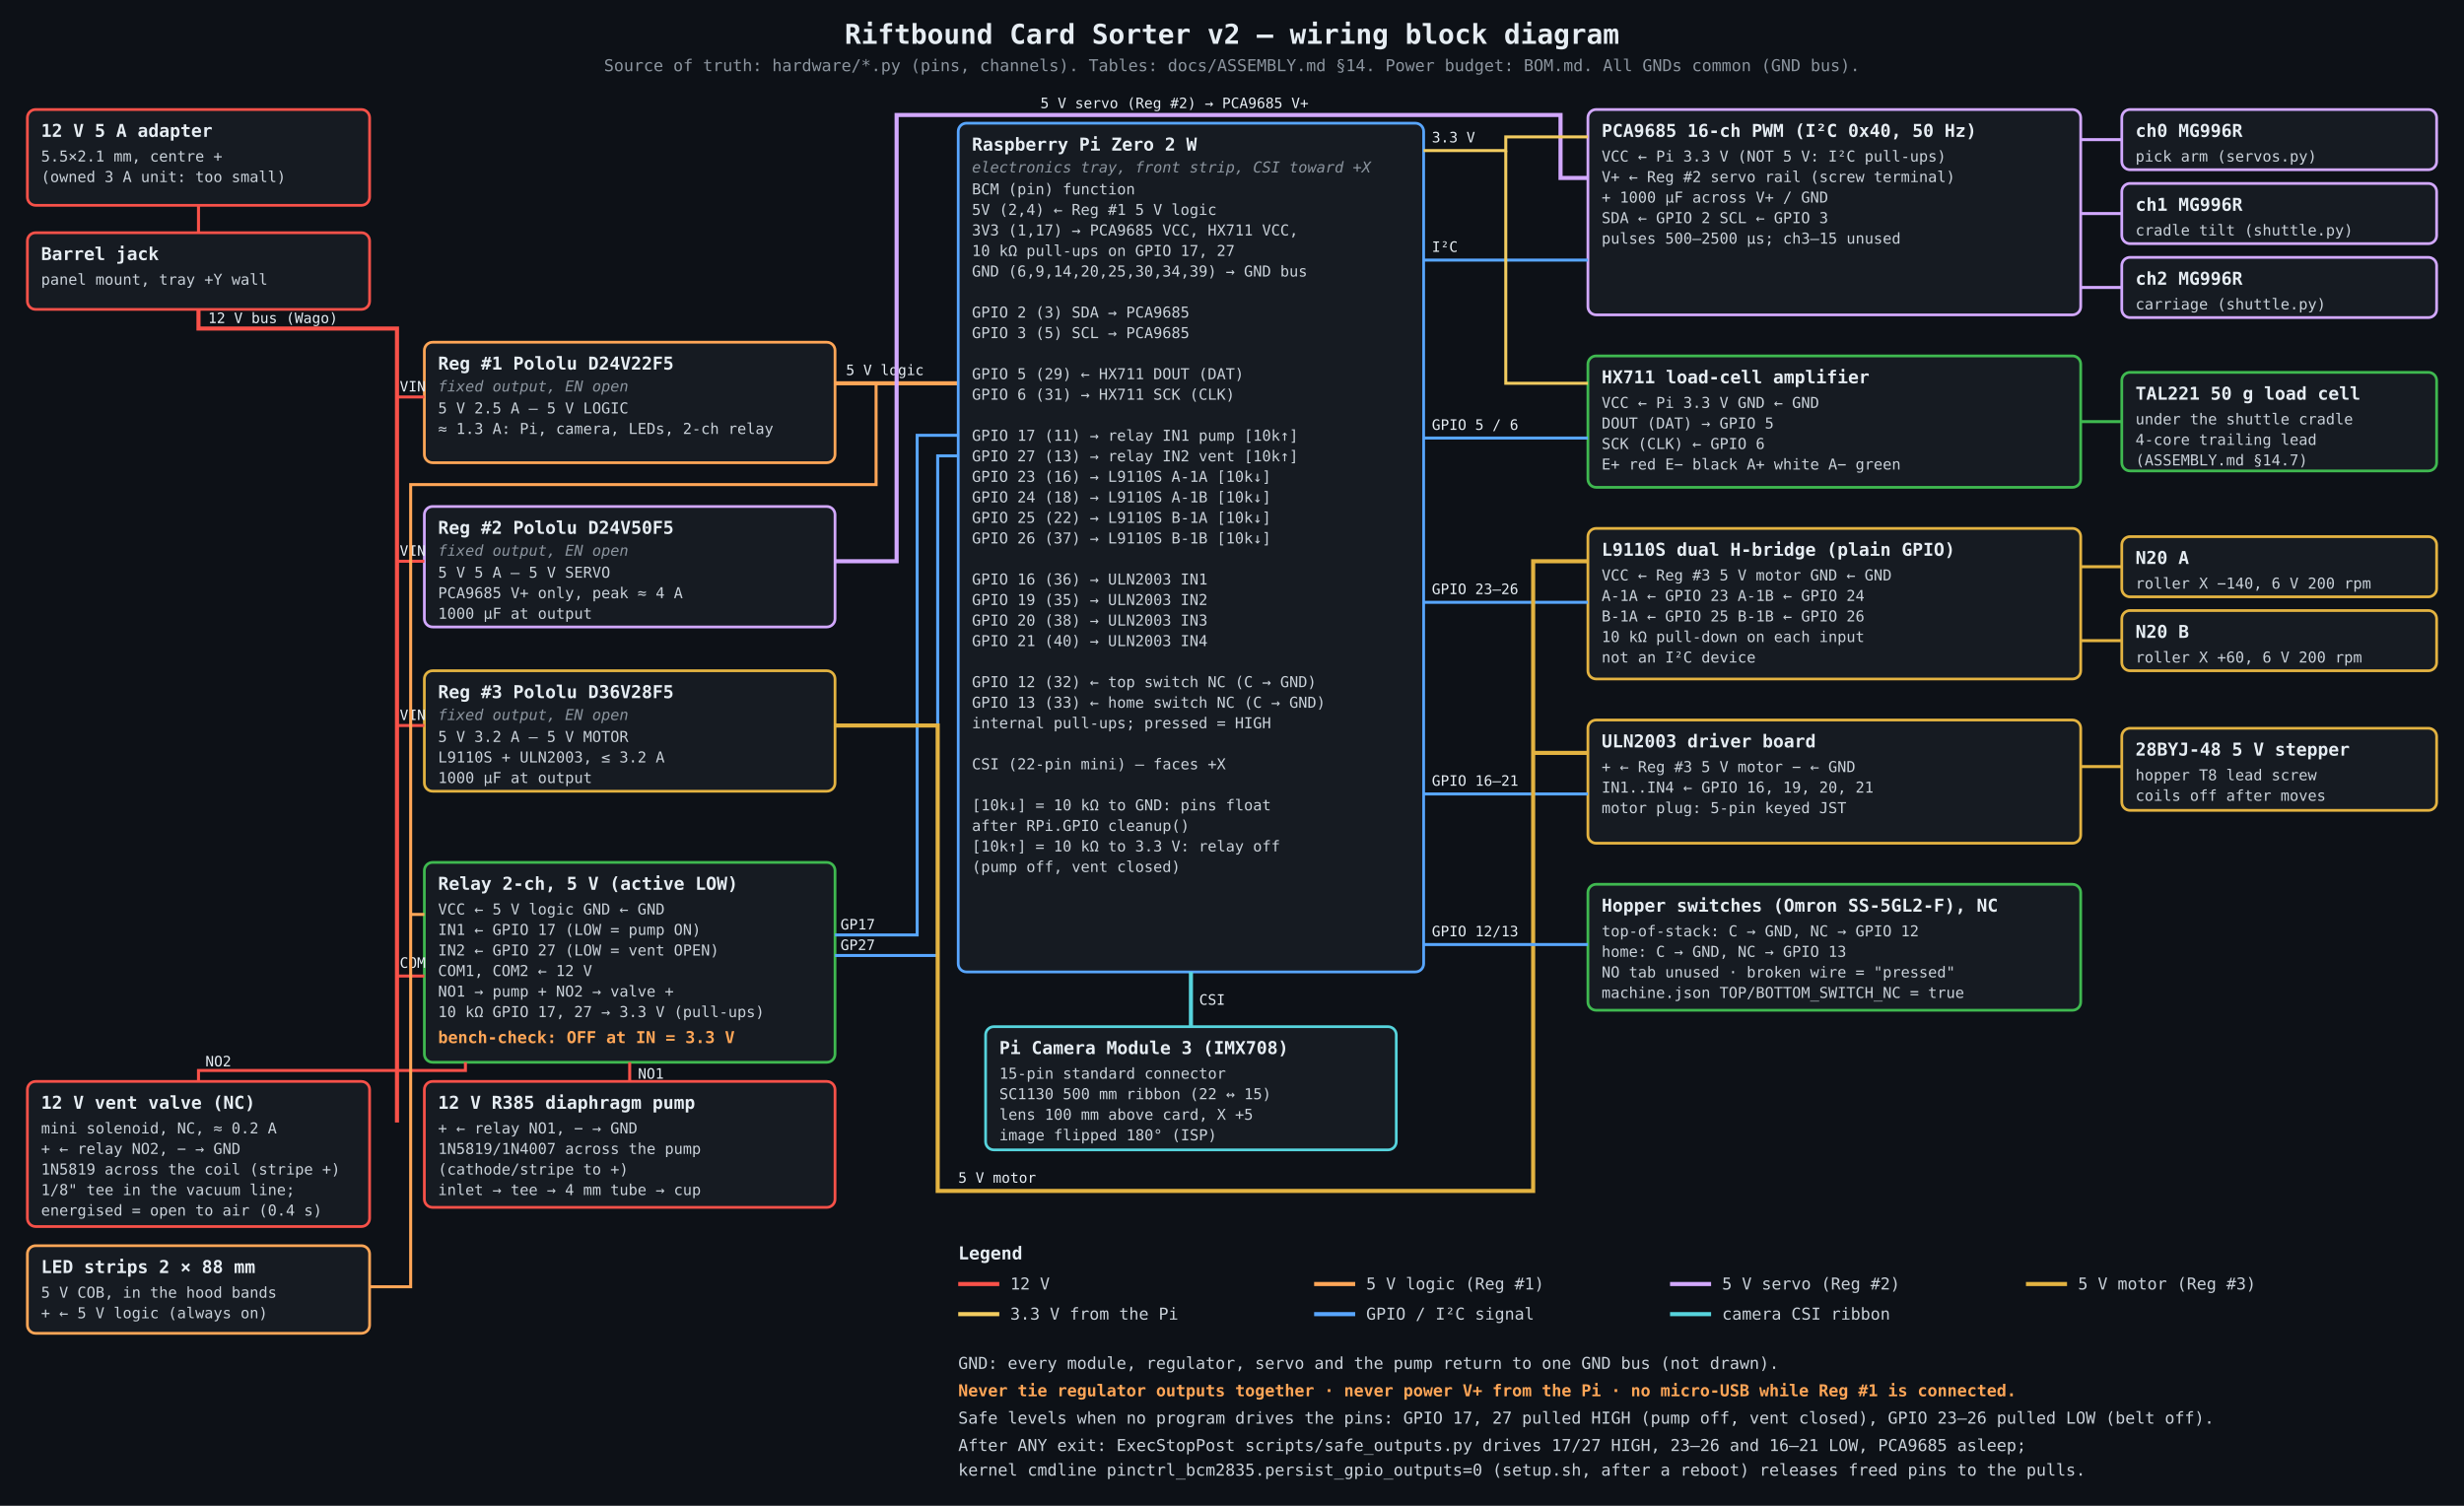
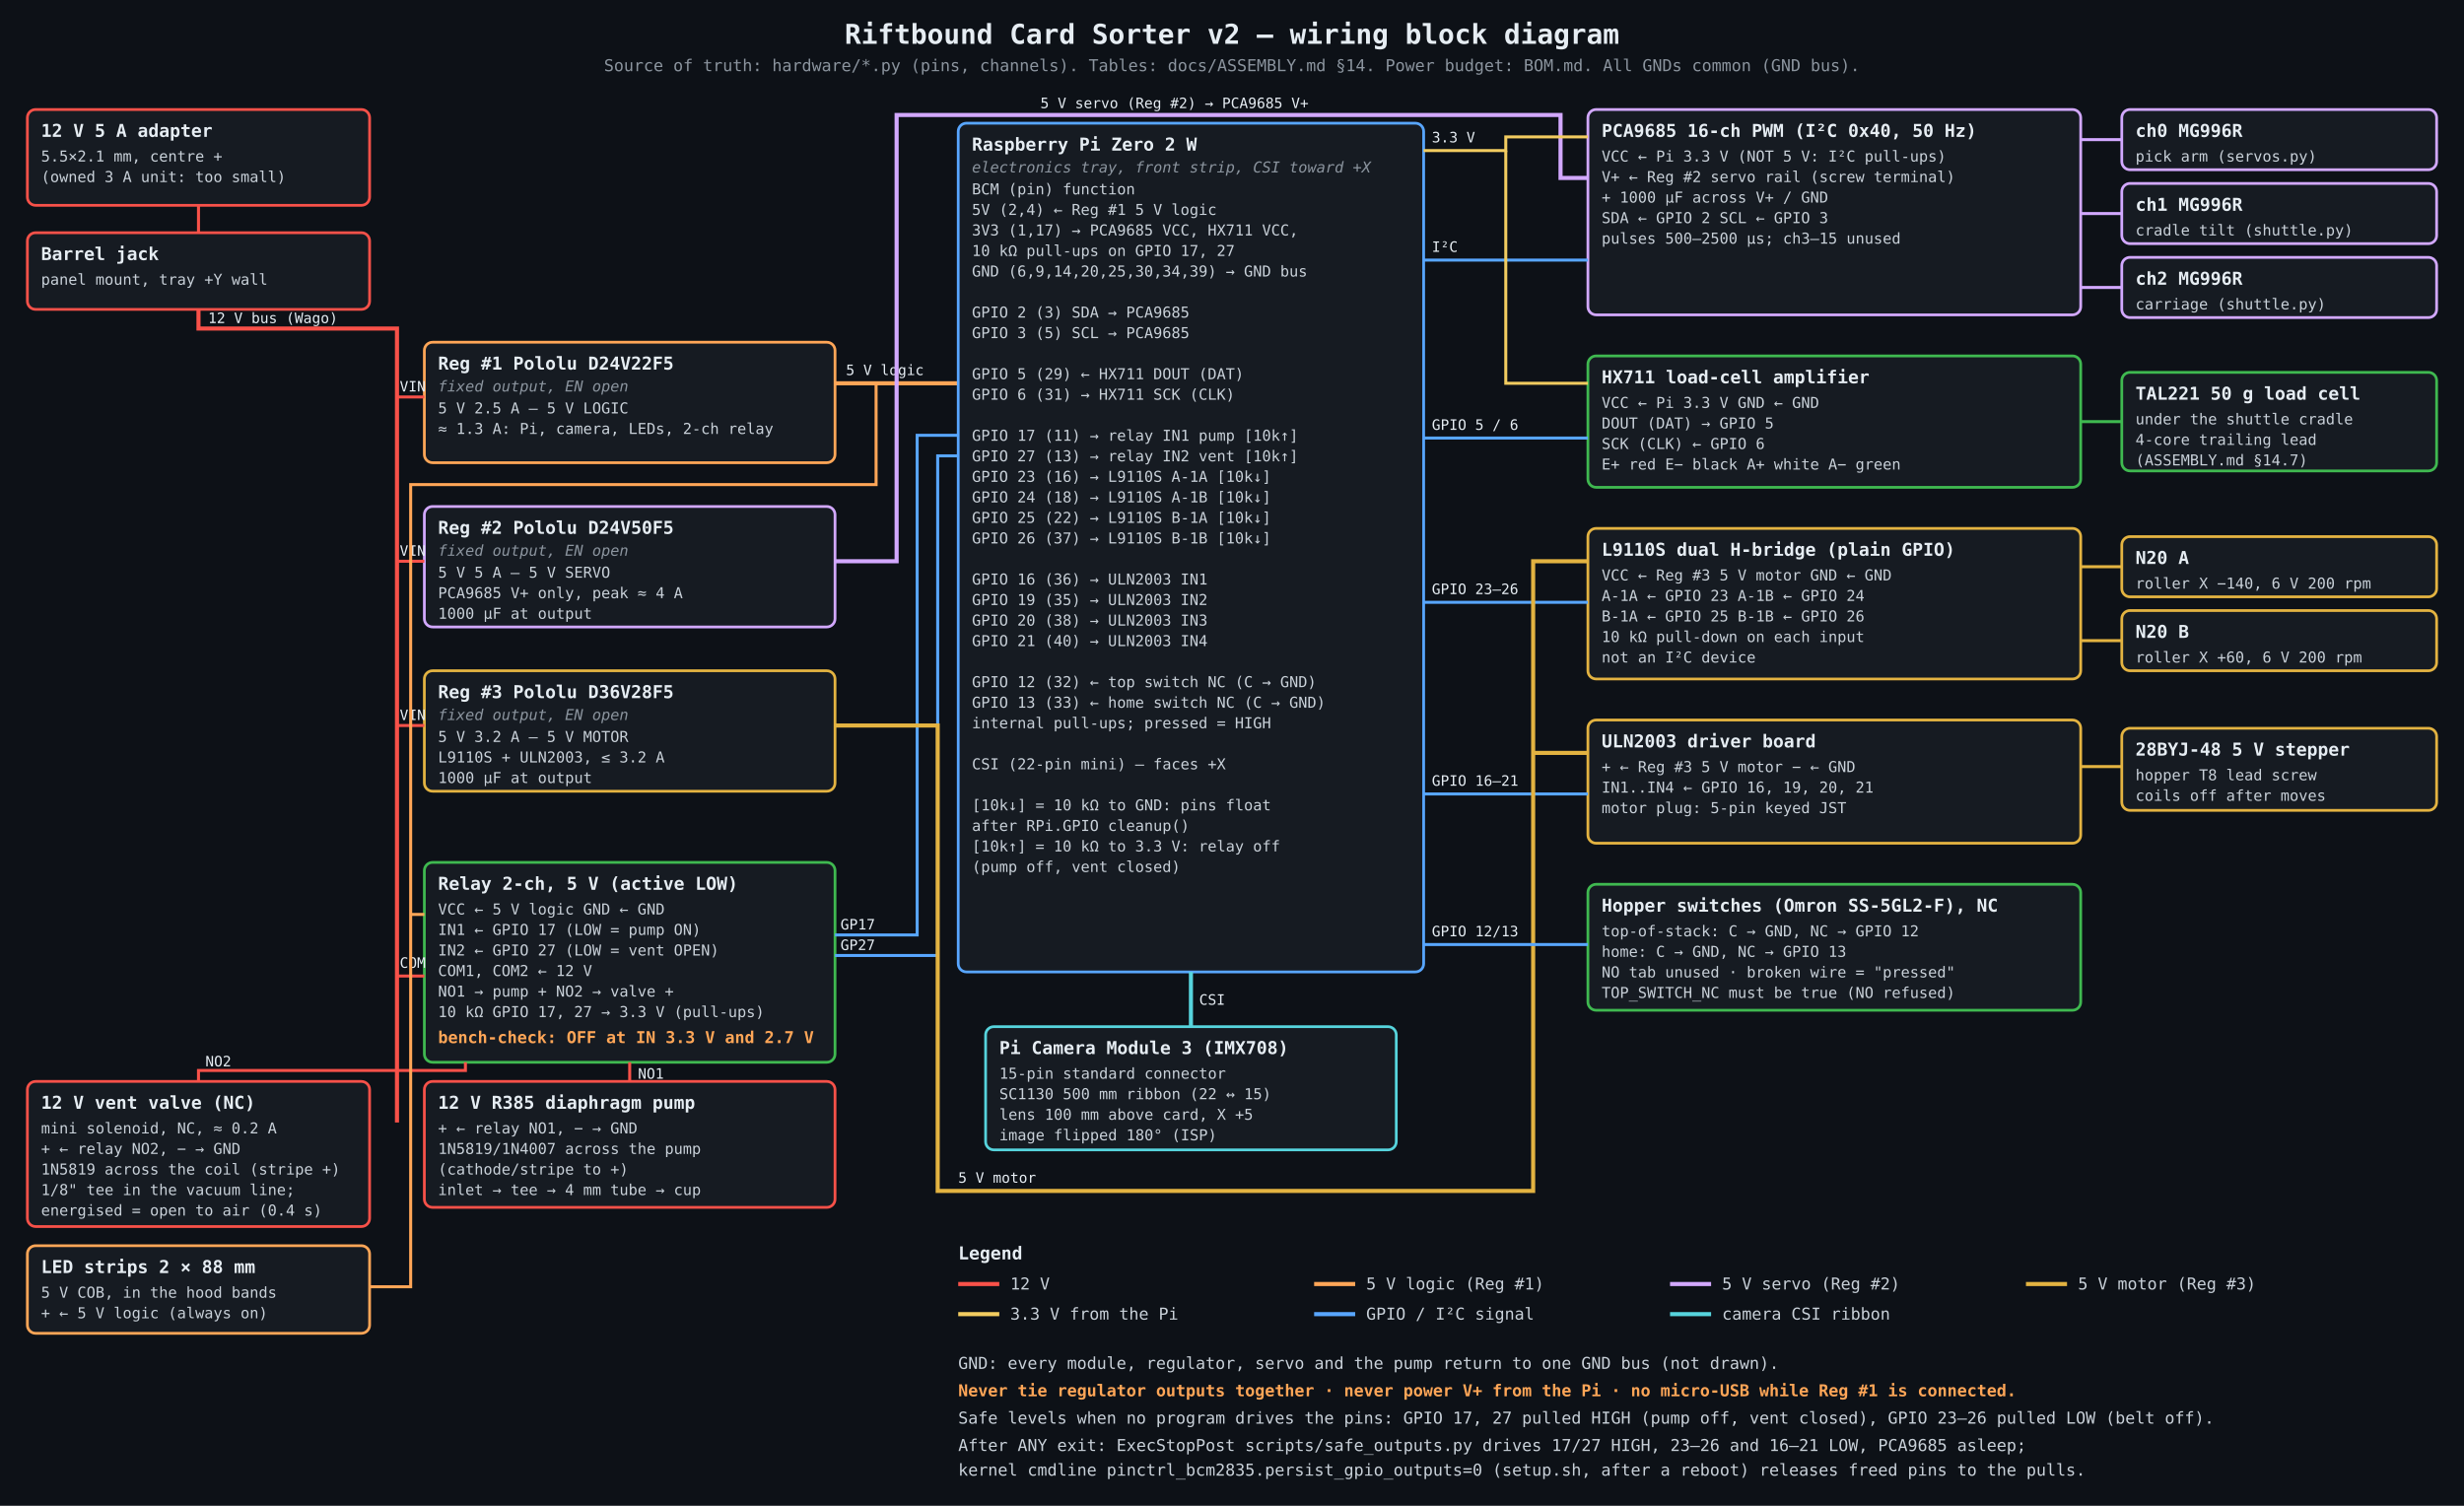
<svg xmlns="http://www.w3.org/2000/svg" width="1800" height="1100" viewBox="0 0 1800 1100">
  <defs>
    <style>
text{font-family:'DejaVu Sans Mono','Courier New',monospace}
.T{font-size:20px;font-weight:bold;fill:#e6edf3}.st{font-size:12px;fill:#8b949e}
.h{font-size:13px;font-weight:bold;fill:#e6edf3}.s{font-size:11px;fill:#8b949e;font-style:italic}
.p{font-size:11px;fill:#c9d1d9}.w{font-size:10.5px;fill:#e6edf3}.lg{font-size:12px;fill:#c9d1d9}.warn{font-size:12px;fill:#ffa657;font-weight:bold}
</style>
  </defs>
  <rect width="1800" height="1100" fill="#0d1117" />
  <text x="900.0" y="32" class="T" text-anchor="middle">Riftbound Card Sorter v2 — wiring block diagram</text>
  <text x="900.0" y="52" class="st" text-anchor="middle">Source of truth: hardware/*.py (pins, channels). Tables: docs/ASSEMBLY.md §14. Power budget: BOM.md. All GNDs common (GND bus).</text>
  <rect x="20" y="80" width="250" height="70" rx="6" fill="#161b22" stroke="#f85149" stroke-width="2" />
  <text x="30" y="100" class="h" text-anchor="start">12 V 5 A adapter</text>
  <text x="30" y="118" class="p" text-anchor="start">5.5×2.1 mm, centre +</text>
  <text x="30" y="133" class="p" text-anchor="start">(owned 3 A unit: too small)</text>
  <rect x="20" y="170" width="250" height="56" rx="6" fill="#161b22" stroke="#f85149" stroke-width="2" />
  <text x="30" y="190" class="h" text-anchor="start">Barrel jack</text>
  <text x="30" y="208" class="p" text-anchor="start">panel mount, tray +Y wall</text>
  <path d="M145,150 L145,170" fill="none" stroke="#f85149" stroke-width="2.2" />
  <path d="M145,226 L145,240 L290,240 L290,820" fill="none" stroke="#f85149" stroke-width="3" />
  <text x="152" y="236" class="w" text-anchor="start">12 V bus (Wago)</text>
  <rect x="310" y="250" width="300" height="88" rx="6" fill="#161b22" stroke="#ffa657" stroke-width="2" />
  <text x="320" y="270" class="h" text-anchor="start">Reg #1  Pololu D24V22F5</text>
  <text x="320" y="286" class="s" text-anchor="start">fixed output, EN open</text>
  <text x="320" y="302" class="p" text-anchor="start">5 V 2.5 A  —  5 V LOGIC</text>
  <text x="320" y="317" class="p" text-anchor="start">≈ 1.3 A: Pi, camera, LEDs, 2-ch relay</text>
  <rect x="310" y="370" width="300" height="88" rx="6" fill="#161b22" stroke="#d2a8ff" stroke-width="2" />
  <text x="320" y="390" class="h" text-anchor="start">Reg #2  Pololu D24V50F5</text>
  <text x="320" y="406" class="s" text-anchor="start">fixed output, EN open</text>
  <text x="320" y="422" class="p" text-anchor="start">5 V 5 A  —  5 V SERVO</text>
  <text x="320" y="437" class="p" text-anchor="start">PCA9685 V+ only, peak ≈ 4 A</text>
  <text x="320" y="452" class="p" text-anchor="start">1000 µF at output</text>
  <rect x="310" y="490" width="300" height="88" rx="6" fill="#161b22" stroke="#e3b341" stroke-width="2" />
  <text x="320" y="510" class="h" text-anchor="start">Reg #3  Pololu D36V28F5</text>
  <text x="320" y="526" class="s" text-anchor="start">fixed output, EN open</text>
  <text x="320" y="542" class="p" text-anchor="start">5 V 3.2 A  —  5 V MOTOR</text>
  <text x="320" y="557" class="p" text-anchor="start">L9110S + ULN2003, ≤ 3.2 A</text>
  <text x="320" y="572" class="p" text-anchor="start">1000 µF at output</text>
  <path d="M290,290 L310,290" fill="none" stroke="#f85149" stroke-width="2.2" />
  <text x="292" y="286" class="w" text-anchor="start">VIN</text>
  <path d="M290,410 L310,410" fill="none" stroke="#f85149" stroke-width="2.2" />
  <text x="292" y="406" class="w" text-anchor="start">VIN</text>
  <path d="M290,530 L310,530" fill="none" stroke="#f85149" stroke-width="2.2" />
  <text x="292" y="526" class="w" text-anchor="start">VIN</text>
  <rect x="310" y="630" width="300" height="146" rx="6" fill="#161b22" stroke="#3fb950" stroke-width="2" />
  <text x="320" y="650" class="h" text-anchor="start">Relay 2-ch, 5 V (active LOW)</text>
  <text x="320" y="668" class="p" text-anchor="start">VCC ← 5 V logic    GND ← GND</text>
  <text x="320" y="683" class="p" text-anchor="start">IN1 ← GPIO 17 (LOW = pump ON)</text>
  <text x="320" y="698" class="p" text-anchor="start">IN2 ← GPIO 27 (LOW = vent OPEN)</text>
  <text x="320" y="713" class="p" text-anchor="start">COM1, COM2 ← 12 V</text>
  <text x="320" y="728" class="p" text-anchor="start">NO1 → pump +    NO2 → valve +</text>
  <text x="320" y="743" class="p" text-anchor="start">10 kΩ GPIO 17, 27 → 3.3 V (pull-ups)</text>
-   <text x="320" y="762" class="warn" text-anchor="start">bench-check: OFF at IN = 3.3 V</text>
+   <text x="320" y="762" class="warn" text-anchor="start">bench-check: OFF at IN 3.3 V and 2.7 V</text>
  <path d="M290,713 L310,713" fill="none" stroke="#f85149" stroke-width="2.2" />
  <text x="292" y="707" class="w" text-anchor="start">COM</text>
  <rect x="310" y="790" width="300" height="92" rx="6" fill="#161b22" stroke="#f85149" stroke-width="2" />
  <text x="320" y="810" class="h" text-anchor="start">12 V R385 diaphragm pump</text>
  <text x="320" y="828" class="p" text-anchor="start">+ ← relay NO1,  − → GND</text>
  <text x="320" y="843" class="p" text-anchor="start">1N5819/1N4007 across the pump</text>
  <text x="320" y="858" class="p" text-anchor="start">(cathode/stripe to +)</text>
  <text x="320" y="873" class="p" text-anchor="start">inlet → tee → 4 mm tube → cup</text>
  <path d="M460,776 L460,790" fill="none" stroke="#f85149" stroke-width="2.2" />
  <text x="466" y="788" class="w" text-anchor="start">NO1</text>
  <rect x="20" y="790" width="250" height="106" rx="6" fill="#161b22" stroke="#f85149" stroke-width="2" />
  <text x="30" y="810" class="h" text-anchor="start">12 V vent valve (NC)</text>
  <text x="30" y="828" class="p" text-anchor="start">mini solenoid, NC, ≈ 0.2 A</text>
  <text x="30" y="843" class="p" text-anchor="start">+ ← relay NO2,  − → GND</text>
  <text x="30" y="858" class="p" text-anchor="start">1N5819 across the coil (stripe +)</text>
  <text x="30" y="873" class="p" text-anchor="start">1/8" tee in the vacuum line;</text>
  <text x="30" y="888" class="p" text-anchor="start">energised = open to air (0.4 s)</text>
  <path d="M340,776 L340,782 L145,782 L145,790" fill="none" stroke="#f85149" stroke-width="2.2" />
  <text x="150" y="779" class="w" text-anchor="start">NO2</text>
  <rect x="20" y="910" width="250" height="64" rx="6" fill="#161b22" stroke="#ffa657" stroke-width="2" />
  <text x="30" y="930" class="h" text-anchor="start">LED strips 2 × 88 mm</text>
  <text x="30" y="948" class="p" text-anchor="start">5 V COB, in the hood bands</text>
  <text x="30" y="963" class="p" text-anchor="start">+ ← 5 V logic (always on)</text>
  <path d="M610,280 L700,280" fill="none" stroke="#ffa657" stroke-width="3" />
  <text x="618" y="274" class="w" text-anchor="start">5 V logic</text>
  <path d="M640,280 L640,354 L300,354 L300,940 L270,940" fill="none" stroke="#ffa657" stroke-width="2.2" />
  <path d="M300,668 L310,668" fill="none" stroke="#ffa657" stroke-width="2.2" />
  <rect x="700" y="90" width="340" height="620" rx="6" fill="#161b22" stroke="#58a6ff" stroke-width="2" />
  <text x="710" y="110" class="h" text-anchor="start">Raspberry Pi Zero 2 W</text>
  <text x="710" y="126" class="s" text-anchor="start">electronics tray, front strip, CSI toward +X</text>
  <text x="710" y="142" class="p" text-anchor="start">BCM (pin)    function</text>
  <text x="710" y="157" class="p" text-anchor="start">5V  (2,4)    ← Reg #1 5 V logic</text>
  <text x="710" y="172" class="p" text-anchor="start">3V3 (1,17)   → PCA9685 VCC, HX711 VCC,</text>
  <text x="710" y="187" class="p" text-anchor="start">               10 kΩ pull-ups on GPIO 17, 27</text>
  <text x="710" y="202" class="p" text-anchor="start">GND (6,9,14,20,25,30,34,39) → GND bus</text>
  <text x="710" y="217" class="p" text-anchor="start" />
  <text x="710" y="232" class="p" text-anchor="start">GPIO 2  (3)  SDA → PCA9685</text>
  <text x="710" y="247" class="p" text-anchor="start">GPIO 3  (5)  SCL → PCA9685</text>
  <text x="710" y="262" class="p" text-anchor="start" />
  <text x="710" y="277" class="p" text-anchor="start">GPIO 5  (29) ← HX711 DOUT (DAT)</text>
  <text x="710" y="292" class="p" text-anchor="start">GPIO 6  (31) → HX711 SCK  (CLK)</text>
  <text x="710" y="307" class="p" text-anchor="start" />
  <text x="710" y="322" class="p" text-anchor="start">GPIO 17 (11) → relay IN1 pump  [10k↑]</text>
  <text x="710" y="337" class="p" text-anchor="start">GPIO 27 (13) → relay IN2 vent  [10k↑]</text>
  <text x="710" y="352" class="p" text-anchor="start">GPIO 23 (16) → L9110S A-1A  [10k↓]</text>
  <text x="710" y="367" class="p" text-anchor="start">GPIO 24 (18) → L9110S A-1B  [10k↓]</text>
  <text x="710" y="382" class="p" text-anchor="start">GPIO 25 (22) → L9110S B-1A  [10k↓]</text>
  <text x="710" y="397" class="p" text-anchor="start">GPIO 26 (37) → L9110S B-1B  [10k↓]</text>
  <text x="710" y="412" class="p" text-anchor="start" />
  <text x="710" y="427" class="p" text-anchor="start">GPIO 16 (36) → ULN2003 IN1</text>
  <text x="710" y="442" class="p" text-anchor="start">GPIO 19 (35) → ULN2003 IN2</text>
  <text x="710" y="457" class="p" text-anchor="start">GPIO 20 (38) → ULN2003 IN3</text>
  <text x="710" y="472" class="p" text-anchor="start">GPIO 21 (40) → ULN2003 IN4</text>
  <text x="710" y="487" class="p" text-anchor="start" />
  <text x="710" y="502" class="p" text-anchor="start">GPIO 12 (32) ← top switch NC   (C → GND)</text>
  <text x="710" y="517" class="p" text-anchor="start">GPIO 13 (33) ← home switch NC  (C → GND)</text>
  <text x="710" y="532" class="p" text-anchor="start">               internal pull-ups; pressed = HIGH</text>
  <text x="710" y="547" class="p" text-anchor="start" />
  <text x="710" y="562" class="p" text-anchor="start">CSI (22-pin mini) — faces +X</text>
  <text x="710" y="577" class="p" text-anchor="start" />
  <text x="710" y="592" class="p" text-anchor="start">[10k↓] = 10 kΩ to GND: pins float</text>
  <text x="710" y="607" class="p" text-anchor="start">         after RPi.GPIO cleanup()</text>
  <text x="710" y="622" class="p" text-anchor="start">[10k↑] = 10 kΩ to 3.3 V: relay off</text>
  <text x="710" y="637" class="p" text-anchor="start">         (pump off, vent closed)</text>
  <path d="M700,318 L670,318 L670,683 L610,683" fill="none" stroke="#58a6ff" stroke-width="2.2" />
  <text x="614" y="679" class="w" text-anchor="start">GP17</text>
  <path d="M700,333 L685,333 L685,698 L610,698" fill="none" stroke="#58a6ff" stroke-width="2.2" />
  <text x="614" y="694" class="w" text-anchor="start">GP27</text>
  <rect x="1160" y="80" width="360" height="150" rx="6" fill="#161b22" stroke="#d2a8ff" stroke-width="2" />
  <text x="1170" y="100" class="h" text-anchor="start">PCA9685 16-ch PWM (I²C 0x40, 50 Hz)</text>
  <text x="1170" y="118" class="p" text-anchor="start">VCC ← Pi 3.3 V  (NOT 5 V: I²C pull-ups)</text>
  <text x="1170" y="133" class="p" text-anchor="start">V+  ← Reg #2 servo rail (screw terminal)</text>
  <text x="1170" y="148" class="p" text-anchor="start">      + 1000 µF across V+ / GND</text>
  <text x="1170" y="163" class="p" text-anchor="start">SDA ← GPIO 2    SCL ← GPIO 3</text>
  <text x="1170" y="178" class="p" text-anchor="start">pulses 500–2500 µs; ch3–15 unused</text>
  <rect x="1550" y="80" width="230" height="44" rx="6" fill="#161b22" stroke="#d2a8ff" stroke-width="2" />
  <text x="1560" y="100" class="h" text-anchor="start">ch0 MG996R</text>
  <text x="1560" y="118" class="p" text-anchor="start">pick arm (servos.py)</text>
  <rect x="1550" y="134" width="230" height="44" rx="6" fill="#161b22" stroke="#d2a8ff" stroke-width="2" />
  <text x="1560" y="154" class="h" text-anchor="start">ch1 MG996R</text>
  <text x="1560" y="172" class="p" text-anchor="start">cradle tilt (shuttle.py)</text>
  <rect x="1550" y="188" width="230" height="44" rx="6" fill="#161b22" stroke="#d2a8ff" stroke-width="2" />
  <text x="1560" y="208" class="h" text-anchor="start">ch2 MG996R</text>
  <text x="1560" y="226" class="p" text-anchor="start">carriage (shuttle.py)</text>
  <path d="M1520,102 L1550,102" fill="none" stroke="#d2a8ff" stroke-width="2.2" />
  <path d="M1520,156 L1550,156" fill="none" stroke="#d2a8ff" stroke-width="2.2" />
  <path d="M1520,210 L1550,210" fill="none" stroke="#d2a8ff" stroke-width="2.2" />
  <path d="M1040,190 L1160,190" fill="none" stroke="#58a6ff" stroke-width="2.2" />
  <text x="1046" y="184" class="w" text-anchor="start">I²C</text>
  <path d="M610,410 L655,410 L655,84 L1140,84 L1140,130 L1160,130" fill="none" stroke="#d2a8ff" stroke-width="3" />
  <text x="760" y="79" class="w" text-anchor="start">5 V servo (Reg #2) → PCA9685 V+</text>
  <rect x="1160" y="260" width="360" height="96" rx="6" fill="#161b22" stroke="#3fb950" stroke-width="2" />
  <text x="1170" y="280" class="h" text-anchor="start">HX711 load-cell amplifier</text>
  <text x="1170" y="298" class="p" text-anchor="start">VCC ← Pi 3.3 V    GND ← GND</text>
  <text x="1170" y="313" class="p" text-anchor="start">DOUT (DAT) → GPIO 5</text>
  <text x="1170" y="328" class="p" text-anchor="start">SCK  (CLK) ← GPIO 6</text>
  <text x="1170" y="343" class="p" text-anchor="start">E+ red  E− black  A+ white  A− green</text>
  <rect x="1550" y="272" width="230" height="72" rx="6" fill="#161b22" stroke="#3fb950" stroke-width="2" />
  <text x="1560" y="292" class="h" text-anchor="start">TAL221 50 g load cell</text>
  <text x="1560" y="310" class="p" text-anchor="start">under the shuttle cradle</text>
  <text x="1560" y="325" class="p" text-anchor="start">4-core trailing lead</text>
  <text x="1560" y="340" class="p" text-anchor="start">(ASSEMBLY.md §14.7)</text>
  <path d="M1520,308 L1550,308" fill="none" stroke="#3fb950" stroke-width="2.2" />
  <path d="M1040,320 L1160,320" fill="none" stroke="#58a6ff" stroke-width="2.2" />
  <text x="1046" y="314" class="w" text-anchor="start">GPIO 5 / 6</text>
  <rect x="1160" y="386" width="360" height="110" rx="6" fill="#161b22" stroke="#e3b341" stroke-width="2" />
  <text x="1170" y="406" class="h" text-anchor="start">L9110S dual H-bridge (plain GPIO)</text>
  <text x="1170" y="424" class="p" text-anchor="start">VCC ← Reg #3 5 V motor   GND ← GND</text>
  <text x="1170" y="439" class="p" text-anchor="start">A-1A ← GPIO 23    A-1B ← GPIO 24</text>
  <text x="1170" y="454" class="p" text-anchor="start">B-1A ← GPIO 25    B-1B ← GPIO 26</text>
  <text x="1170" y="469" class="p" text-anchor="start">10 kΩ pull-down on each input</text>
  <text x="1170" y="484" class="p" text-anchor="start">not an I²C device</text>
  <rect x="1550" y="392" width="230" height="44" rx="6" fill="#161b22" stroke="#e3b341" stroke-width="2" />
  <text x="1560" y="412" class="h" text-anchor="start">N20 A</text>
  <text x="1560" y="430" class="p" text-anchor="start">roller X −140, 6 V 200 rpm</text>
  <rect x="1550" y="446" width="230" height="44" rx="6" fill="#161b22" stroke="#e3b341" stroke-width="2" />
  <text x="1560" y="466" class="h" text-anchor="start">N20 B</text>
  <text x="1560" y="484" class="p" text-anchor="start">roller X +60, 6 V 200 rpm</text>
  <path d="M1520,414 L1550,414" fill="none" stroke="#e3b341" stroke-width="2.2" />
  <path d="M1520,468 L1550,468" fill="none" stroke="#e3b341" stroke-width="2.2" />
  <path d="M1040,440 L1160,440" fill="none" stroke="#58a6ff" stroke-width="2.2" />
  <text x="1046" y="434" class="w" text-anchor="start">GPIO 23–26</text>
  <rect x="1160" y="526" width="360" height="90" rx="6" fill="#161b22" stroke="#e3b341" stroke-width="2" />
  <text x="1170" y="546" class="h" text-anchor="start">ULN2003 driver board</text>
  <text x="1170" y="564" class="p" text-anchor="start">+ ← Reg #3 5 V motor    − ← GND</text>
  <text x="1170" y="579" class="p" text-anchor="start">IN1..IN4 ← GPIO 16, 19, 20, 21</text>
  <text x="1170" y="594" class="p" text-anchor="start">motor plug: 5-pin keyed JST</text>
  <rect x="1550" y="532" width="230" height="60" rx="6" fill="#161b22" stroke="#e3b341" stroke-width="2" />
  <text x="1560" y="552" class="h" text-anchor="start">28BYJ-48 5 V stepper</text>
  <text x="1560" y="570" class="p" text-anchor="start">hopper T8 lead screw</text>
  <text x="1560" y="585" class="p" text-anchor="start">coils off after moves</text>
  <path d="M1520,560 L1550,560" fill="none" stroke="#e3b341" stroke-width="2.2" />
  <path d="M1040,580 L1160,580" fill="none" stroke="#58a6ff" stroke-width="2.2" />
  <text x="1046" y="574" class="w" text-anchor="start">GPIO 16–21</text>
  <path d="M610,530 L685,530 L685,870 L1120,870 L1120,410 L1160,410" fill="none" stroke="#e3b341" stroke-width="3" />
  <text x="700" y="864" class="w" text-anchor="start">5 V motor</text>
  <path d="M1120,550 L1160,550" fill="none" stroke="#e3b341" stroke-width="3" />
  <rect x="1160" y="646" width="360" height="92" rx="6" fill="#161b22" stroke="#3fb950" stroke-width="2" />
  <text x="1170" y="666" class="h" text-anchor="start">Hopper switches (Omron SS-5GL2-F), NC</text>
  <text x="1170" y="684" class="p" text-anchor="start">top-of-stack: C → GND, NC → GPIO 12</text>
  <text x="1170" y="699" class="p" text-anchor="start">home:         C → GND, NC → GPIO 13</text>
  <text x="1170" y="714" class="p" text-anchor="start">NO tab unused · broken wire = "pressed"</text>
-   <text x="1170" y="729" class="p" text-anchor="start">machine.json TOP/BOTTOM_SWITCH_NC = true</text>
+   <text x="1170" y="729" class="p" text-anchor="start">TOP_SWITCH_NC must be true (NO refused)</text>
  <path d="M1040,690 L1160,690" fill="none" stroke="#58a6ff" stroke-width="2.2" />
  <text x="1046" y="684" class="w" text-anchor="start">GPIO 12/13</text>
  <rect x="720" y="750" width="300" height="90" rx="6" fill="#161b22" stroke="#56d4dd" stroke-width="2" />
  <text x="730" y="770" class="h" text-anchor="start">Pi Camera Module 3 (IMX708)</text>
  <text x="730" y="788" class="p" text-anchor="start">15-pin standard connector</text>
  <text x="730" y="803" class="p" text-anchor="start">SC1130 500 mm ribbon (22 ↔ 15)</text>
  <text x="730" y="818" class="p" text-anchor="start">lens 100 mm above card, X +5</text>
  <text x="730" y="833" class="p" text-anchor="start">image flipped 180° (ISP)</text>
  <path d="M870,710 L870,750" fill="none" stroke="#56d4dd" stroke-width="3" />
  <text x="876" y="734" class="w" text-anchor="start">CSI</text>
  <path d="M1040,110 L1100,110 L1100,100 L1160,100" fill="none" stroke="#f2cc60" stroke-width="2.2" />
  <text x="1046" y="104" class="w" text-anchor="start">3.3 V</text>
  <path d="M1100,110 L1100,280 L1160,280" fill="none" stroke="#f2cc60" stroke-width="2.2" />
  <text x="700" y="920" class="h" text-anchor="start">Legend</text>
  <line x1="700" y1="938" x2="730" y2="938" stroke="#f85149" stroke-width="3" />
  <text x="738" y="942" class="lg" text-anchor="start">12 V</text>
  <line x1="960" y1="938" x2="990" y2="938" stroke="#ffa657" stroke-width="3" />
  <text x="998" y="942" class="lg" text-anchor="start">5 V logic (Reg #1)</text>
  <line x1="1220" y1="938" x2="1250" y2="938" stroke="#d2a8ff" stroke-width="3" />
  <text x="1258" y="942" class="lg" text-anchor="start">5 V servo (Reg #2)</text>
  <line x1="1480" y1="938" x2="1510" y2="938" stroke="#e3b341" stroke-width="3" />
  <text x="1518" y="942" class="lg" text-anchor="start">5 V motor (Reg #3)</text>
  <line x1="700" y1="960" x2="730" y2="960" stroke="#f2cc60" stroke-width="3" />
  <text x="738" y="964" class="lg" text-anchor="start">3.3 V from the Pi</text>
  <line x1="960" y1="960" x2="990" y2="960" stroke="#58a6ff" stroke-width="3" />
  <text x="998" y="964" class="lg" text-anchor="start">GPIO / I²C signal</text>
  <line x1="1220" y1="960" x2="1250" y2="960" stroke="#56d4dd" stroke-width="3" />
  <text x="1258" y="964" class="lg" text-anchor="start">camera CSI ribbon</text>
  <text x="700" y="1000" class="lg" text-anchor="start">GND: every module, regulator, servo and the pump return to one GND bus (not drawn).</text>
  <text x="700" y="1020" class="warn" text-anchor="start">Never tie regulator outputs together · never power V+ from the Pi · no micro-USB while Reg #1 is connected.</text>
  <text x="700" y="1040" class="lg" text-anchor="start">Safe levels when no program drives the pins: GPIO 17, 27 pulled HIGH (pump off, vent closed), GPIO 23–26 pulled LOW (belt off).</text>
  <text x="700" y="1060" class="lg" text-anchor="start">After ANY exit: ExecStopPost scripts/safe_outputs.py drives 17/27 HIGH, 23–26 and 16–21 LOW, PCA9685 asleep;</text>
  <text x="700" y="1078" class="lg" text-anchor="start">kernel cmdline pinctrl_bcm2835.persist_gpio_outputs=0 (setup.sh, after a reboot) releases freed pins to the pulls.</text>
</svg>
